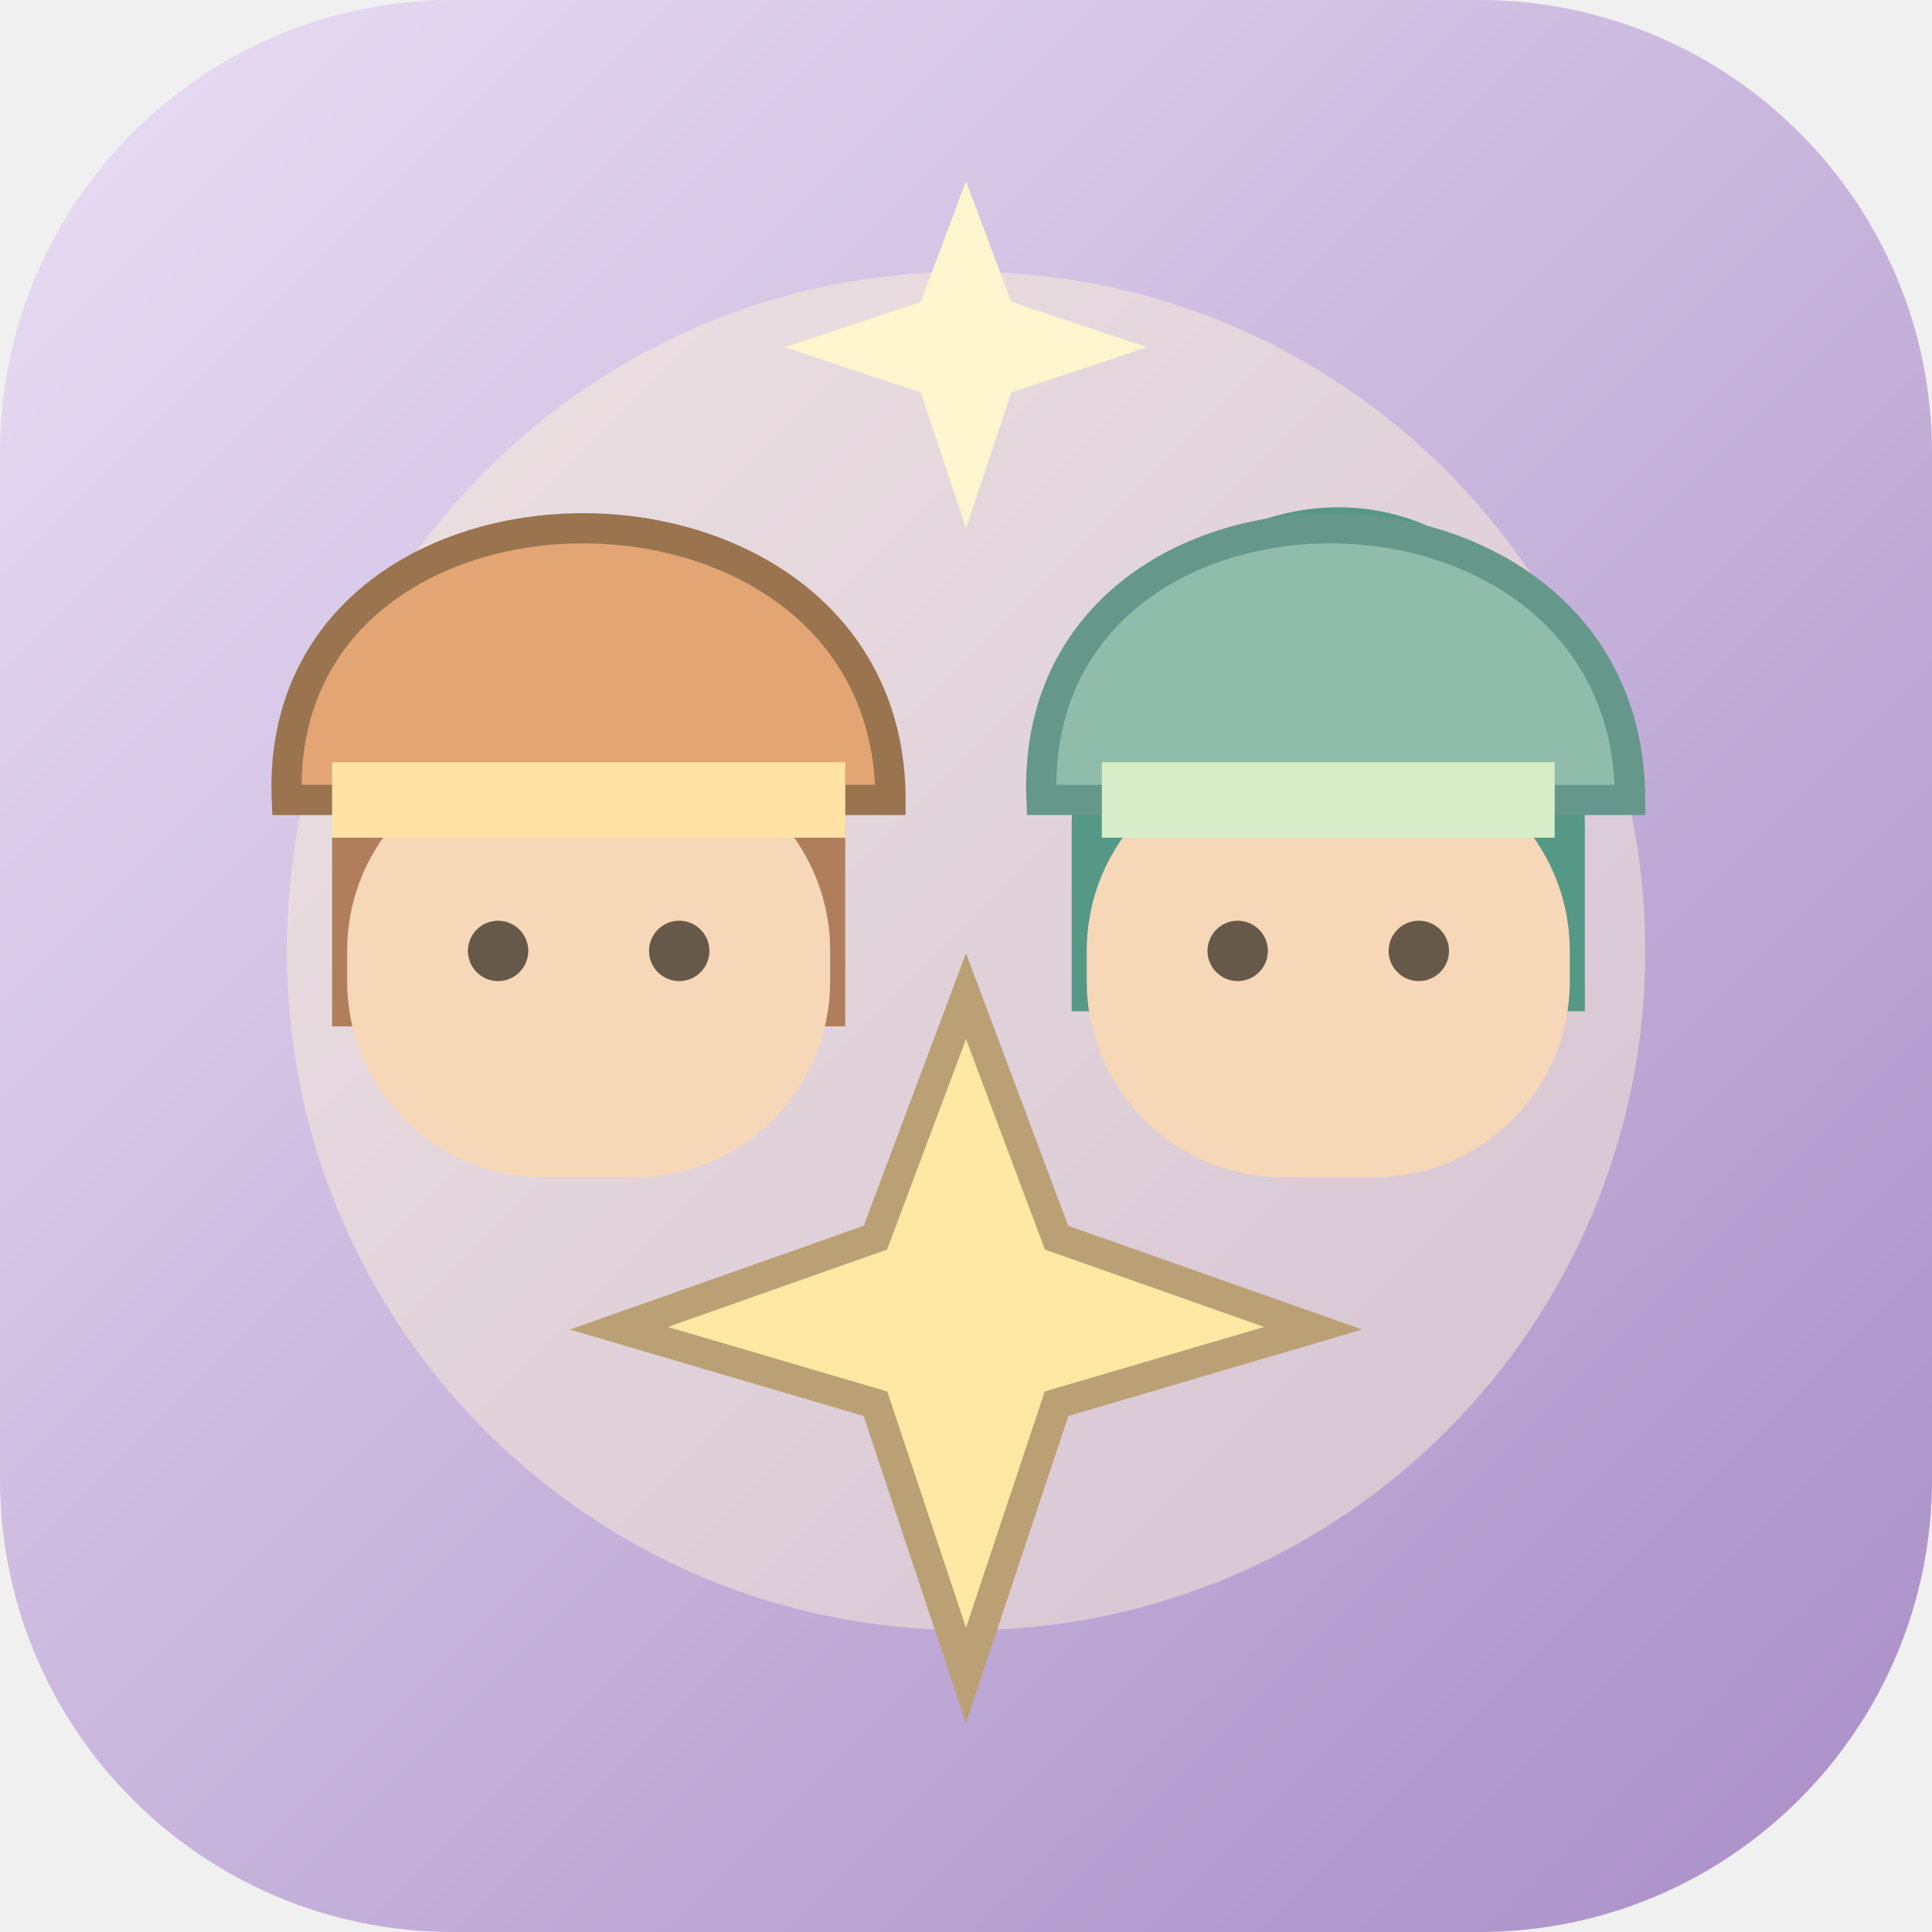
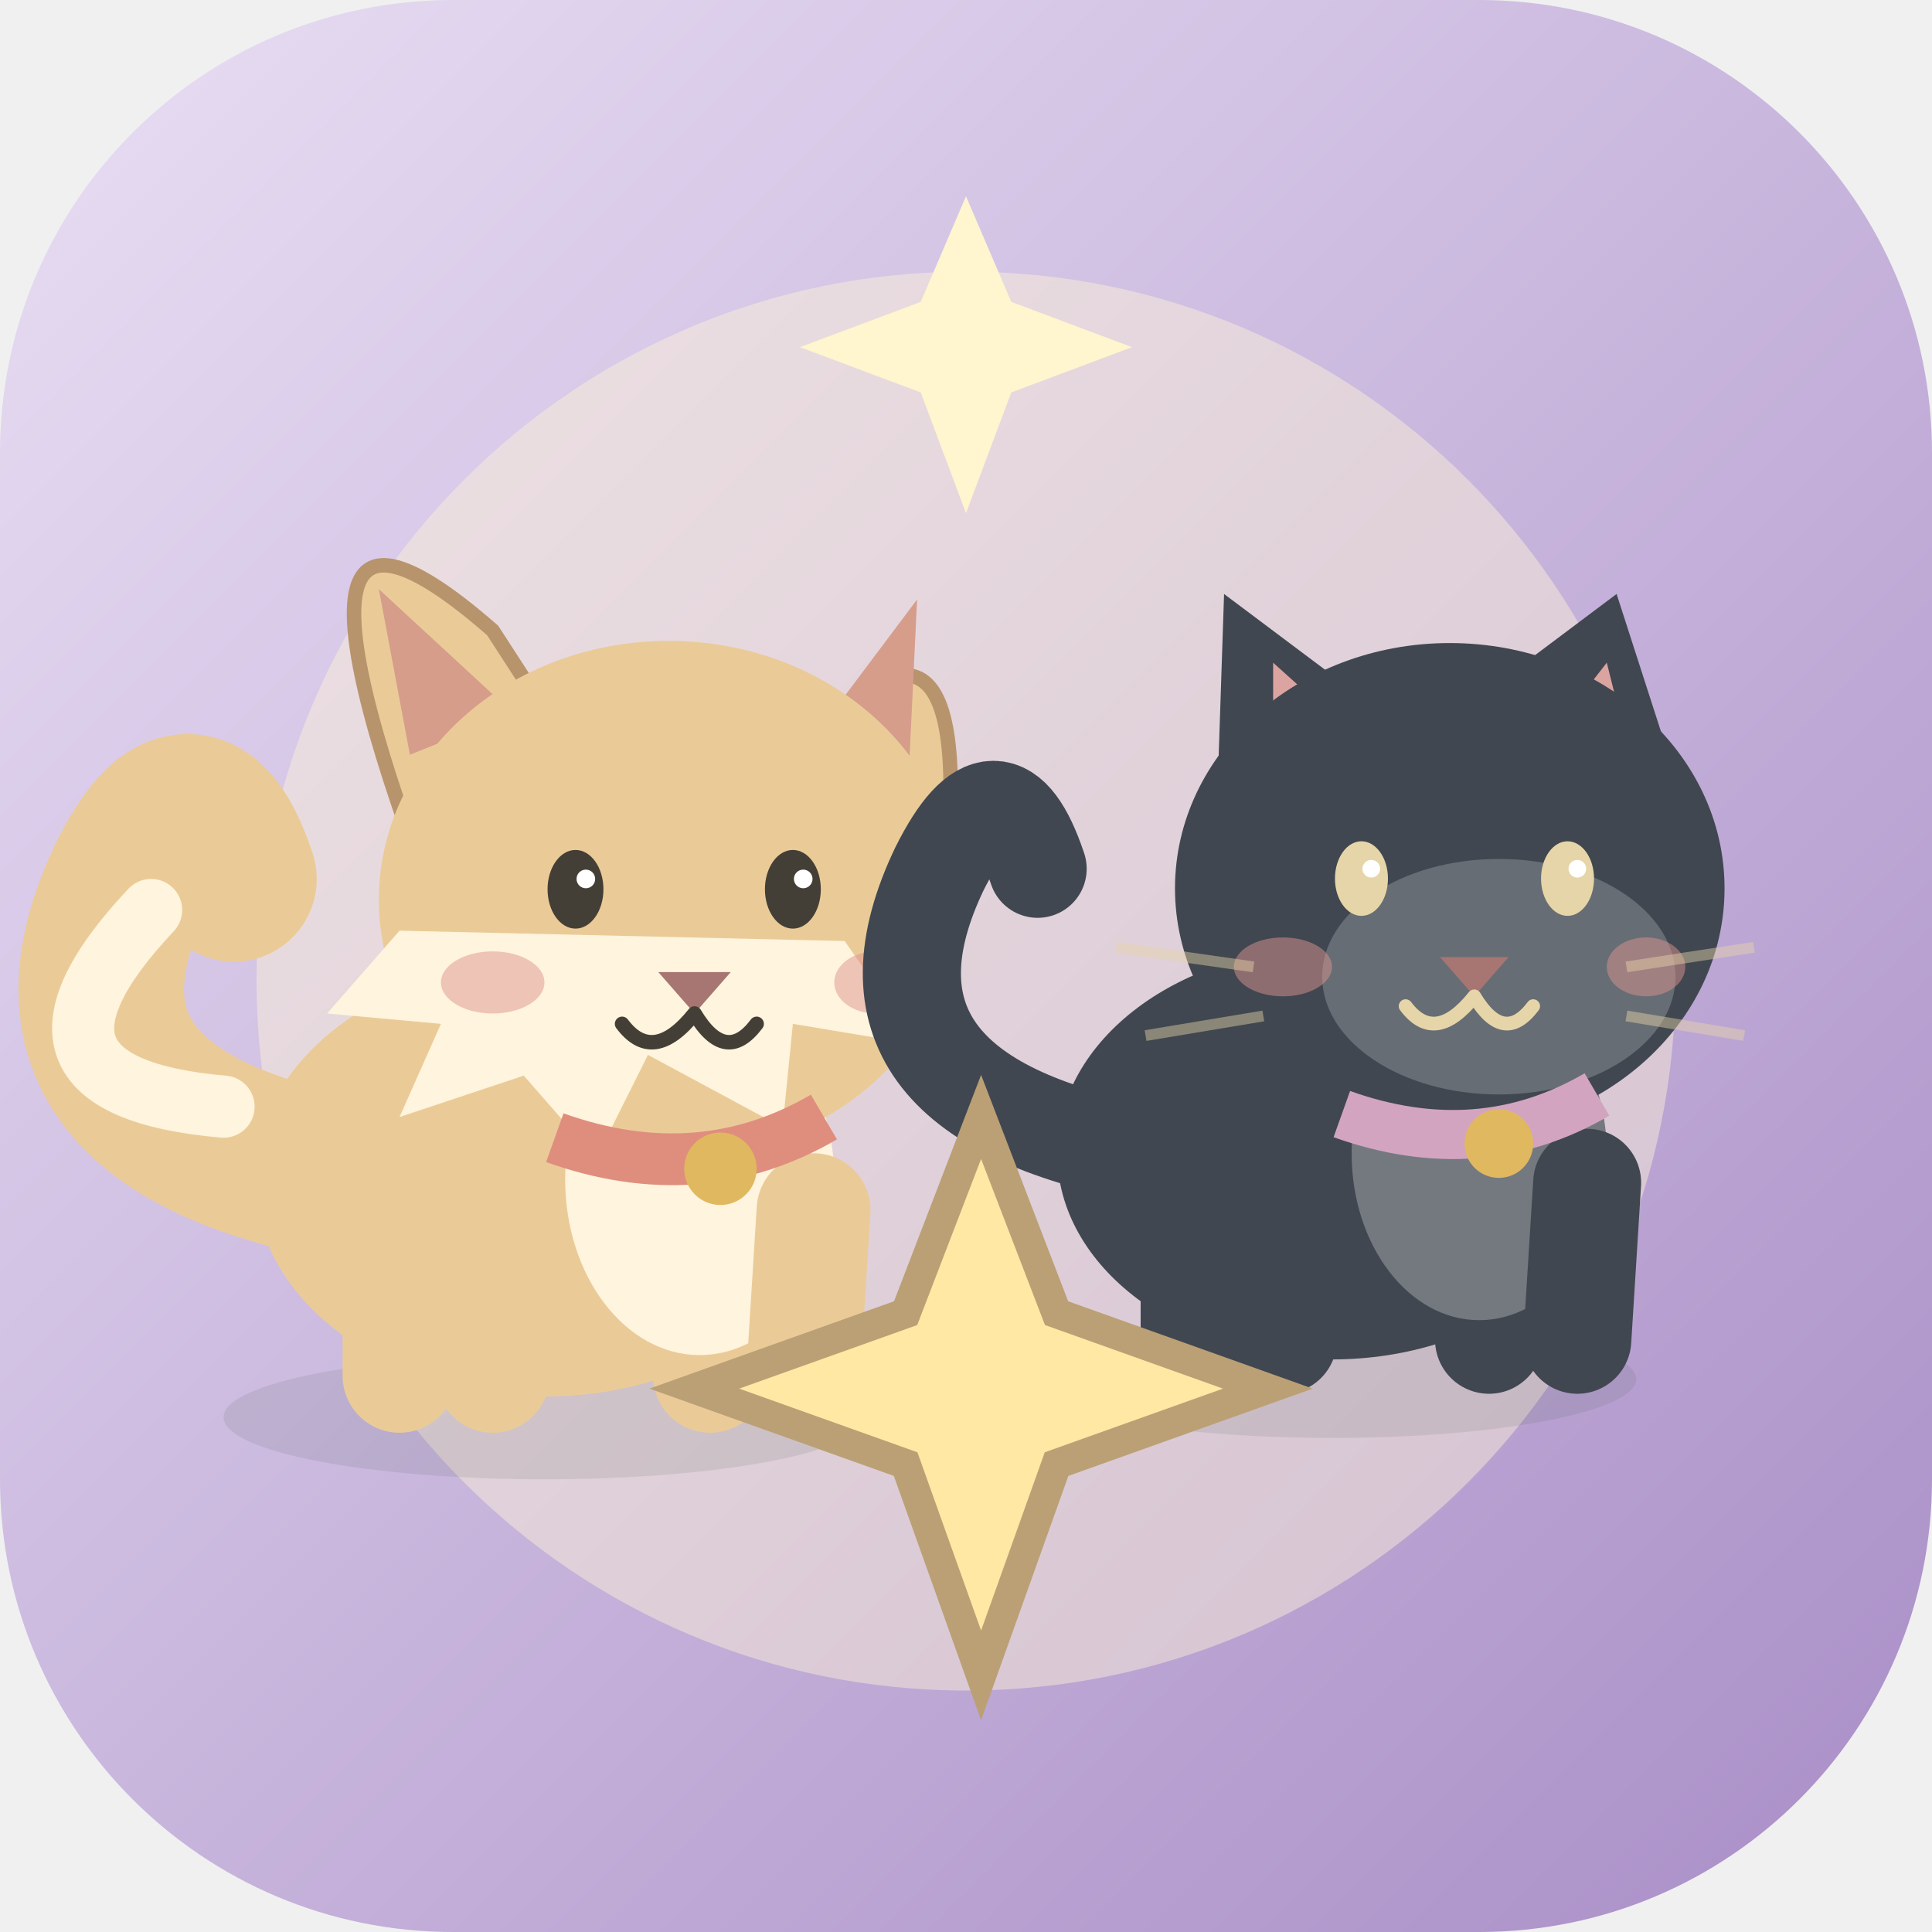
<svg xmlns="http://www.w3.org/2000/svg" viewBox="0 0 128 128">
  <defs>
    <linearGradient id="g" x2="1" y2="1">
      <stop stop-color="#e9dff4" />
      <stop offset="1" stop-color="#a88dc6" />
    </linearGradient>
  </defs>
  <rect width="128" height="128" rx="30" fill="url(#g)" />
-   <circle cx="64" cy="63" r="45" fill="#fff4d8" opacity=".45" />
-   <path d="M22 56c0-27 34-30 34 0v12H22Z" fill="#b17e5b" />
-   <rect x="23" y="50" width="32" height="28" rx="13" fill="#f6d7b8" />
-   <path d="M19 53c-1-24 40-24 40 0Z" fill="#e2a573" stroke="#99744f" stroke-width="2" />
-   <path d="M22 53h34" stroke="#ffe2a4" stroke-width="5" />
-   <circle cx="33" cy="63" r="2" fill="#66594a" />
-   <circle cx="45" cy="63" r="2" fill="#66594a" />
-   <path d="M71 55c0-27 34-30 34 0v12H71Z" fill="#559886" />
-   <rect x="72" y="50" width="32" height="28" rx="13" fill="#f6d7b8" />
-   <path d="M69 53c-1-24 39-24 39 0Z" fill="#90bcac" stroke="#65988b" stroke-width="2" />
-   <path d="M73 53h30" stroke="#d7edc8" stroke-width="5" />
-   <circle cx="82" cy="63" r="2" fill="#66594a" />
-   <circle cx="94" cy="63" r="2" fill="#66594a" />
-   <path d="m64 66 6 16 17 6-17 5-6 18-6-18-17-5 17-6Z" fill="#ffe8a4" stroke="#bba075" stroke-width="2" />
-   <path d="m64 12 3 8 9 3-9 3-3 9-3-9-9-3 9-3Z" fill="#fff5ce" />
+   <circle cx="64" cy="65" r="47" fill="#fff4d8" opacity=".45" />
+   <svg x="1" y="26" width="77" height="77" viewBox="0 0 64 64" data-buddy="latte" data-variant="base" fill="none">
+     <g transform="translate(32 57) scale(.57)">
+       <g class="pet-art " data-art="melee-1">
+         <ellipse cx="-5" cy="-1" rx="31" ry="6" fill="#485749" opacity=".12" />
+         <g class="tail">
+           <path d="M-24-24Q-56-30-45-53Q-39-65-35-53" fill="none" stroke="#eacb98" stroke-width="16" stroke-linecap="round" />
+           <path d="M-43-50q-16 17 7 19" fill="none" stroke="#fff4dd" stroke-width="6" stroke-linecap="round" />
+         </g>
+         <g class="leg back">
+           <path d="M-19-20v15m30-16v16" stroke="#eacb98" stroke-width="11" stroke-linecap="round" />
+         </g>
+         <ellipse cx="-5" cy="-24" rx="28" ry="21" fill="#eacb98" />
+         <ellipse cx="10" cy="-24" rx="13" ry="17" fill="#fff4dd" />
+         <g class="leg front">
+           <path d="M-10-19v14m31-16-1 16" stroke="#eacb98" stroke-width="11" stroke-linecap="round" />
+         </g>
+         <g class="pet-head">
+           <path d="M-15-49Q-34-98-10-77L1-60M16-61Q39-90 33-47" fill="#eacb98" stroke="#b8946c" stroke-width="1.4" />
+           <path d="m-18-65-3-16 13 12m30 1 9-12-1 21" fill="#d69d8b" />
+           <ellipse cx="7" cy="-51" rx="28" ry="25" fill="#eacb98" />
+           <path d="m-19-48-7 8 11 1-4 9 12-4 7 8 5-10 13 7 1-10 12 2-7-10" fill="#fff4dd" />
+           <g class="pet-eyes" fill="#443f36">
+             <ellipse cx="-2" cy="-52" rx="2.7" ry="3.8" />
+             <ellipse cx="19" cy="-52" rx="2.7" ry="3.8" />
+           </g>
+           <circle cx="-1" cy="-53" r=".9" fill="white" />
+           <circle cx="20" cy="-53" r=".9" fill="white" />
+           <ellipse cx="-10" cy="-43" rx="5" ry="3" fill="#dc9390" opacity=".5" />
+           <ellipse cx="27" cy="-43" rx="4" ry="3" fill="#dc9390" opacity=".5" />
+           <path d="m6-44 7 0-3.5 4Z" fill="#a77572" />
+           <path d="M9.5-40q-4 5-7 1m7-1q3 5 6 1" stroke="#443f36" stroke-width="1.4" fill="none" stroke-linecap="round" />
+         </g>
+         <path d="M-4-28q14 5 26-2" stroke="#df8e7e" stroke-width="5" fill="none" />
+         <circle cx="12" cy="-25" r="3.5" fill="#e0b85f" />
+       </g>
+     </g>
+   </svg>
+   <svg x="55" y="27" width="73" height="73" viewBox="0 0 64 64" data-buddy="coffee" data-variant="base" fill="none">
+     <g transform="translate(32 57) scale(.57)">
+       <g class="pet-art " data-art="melee-3">
+         <ellipse cx="-5" cy="-1" rx="31" ry="6" fill="#485749" opacity=".12" />
+         <g class="tail">
+           <path d="M-24-24Q-56-30-45-53Q-39-65-35-53" fill="none" stroke="#404750" stroke-width="10" stroke-linecap="round" />
+         </g>
+         <g class="leg back">
+           <path d="M-19-20v15m30-16v16" stroke="#404750" stroke-width="11" stroke-linecap="round" />
+         </g>
+         <ellipse cx="-5" cy="-24" rx="28" ry="21" fill="#404750" />
+         <ellipse cx="10" cy="-24" rx="13" ry="17" fill="#747980" />
+         <g class="leg front">
+           <path d="M-10-19v14m31-16-1 16" stroke="#404750" stroke-width="11" stroke-linecap="round" />
+         </g>
+         <g class="pet-head">
+           <path d="m-17-51 1-30 20 15 20-15 10 31" fill="#404750" />
+           <path d="m-11-65 0-9 10 9m17 0 7-9 3 12" fill="#dca4a0" />
+           <ellipse cx="7" cy="-51" rx="28" ry="25" fill="#404750" />
+           <ellipse cx="12" cy="-42" rx="18" ry="12" fill="#747980" opacity=".75" />
+           <g class="pet-eyes" fill="#e6d5a8">
+             <ellipse cx="-2" cy="-52" rx="2.7" ry="3.8" />
+             <ellipse cx="19" cy="-52" rx="2.7" ry="3.8" />
+           </g>
+           <circle cx="-1" cy="-53" r=".9" fill="white" />
+           <circle cx="20" cy="-53" r=".9" fill="white" />
+           <ellipse cx="-10" cy="-43" rx="5" ry="3" fill="#dc9390" opacity=".5" />
+           <ellipse cx="27" cy="-43" rx="4" ry="3" fill="#dc9390" opacity=".5" />
+           <path d="m6-44 7 0-3.5 4Z" fill="#a77572" />
+           <path d="M9.5-40q-4 5-7 1m7-1q3 5 6 1" stroke="#e6d5a8" stroke-width="1.4" fill="none" stroke-linecap="round" />
+           <path d="m-13-43-14-2m15 7-12 2m49-7 13-2m-13 7 12 2" stroke="#e6d5a8" opacity=".45" stroke-width="1.1" />
+         </g>
+         <path d="M-4-28q14 5 26-2" stroke="#d3a4c0" stroke-width="5" fill="none" />
+         <circle cx="12" cy="-25" r="3.5" fill="#e0b85f" />
+       </g>
+     </g>
+   </svg>
+   <path d="m65 74 5 13 14 5-14 5-5 14-5-14-14-5 14-5Z" fill="#ffe8a4" stroke="#bba075" stroke-width="2" />
+   <path d="m64 13 3 7 8 3-8 3-3 8-3-8-8-3 8-3Z" fill="#fff5ce" />
</svg>
